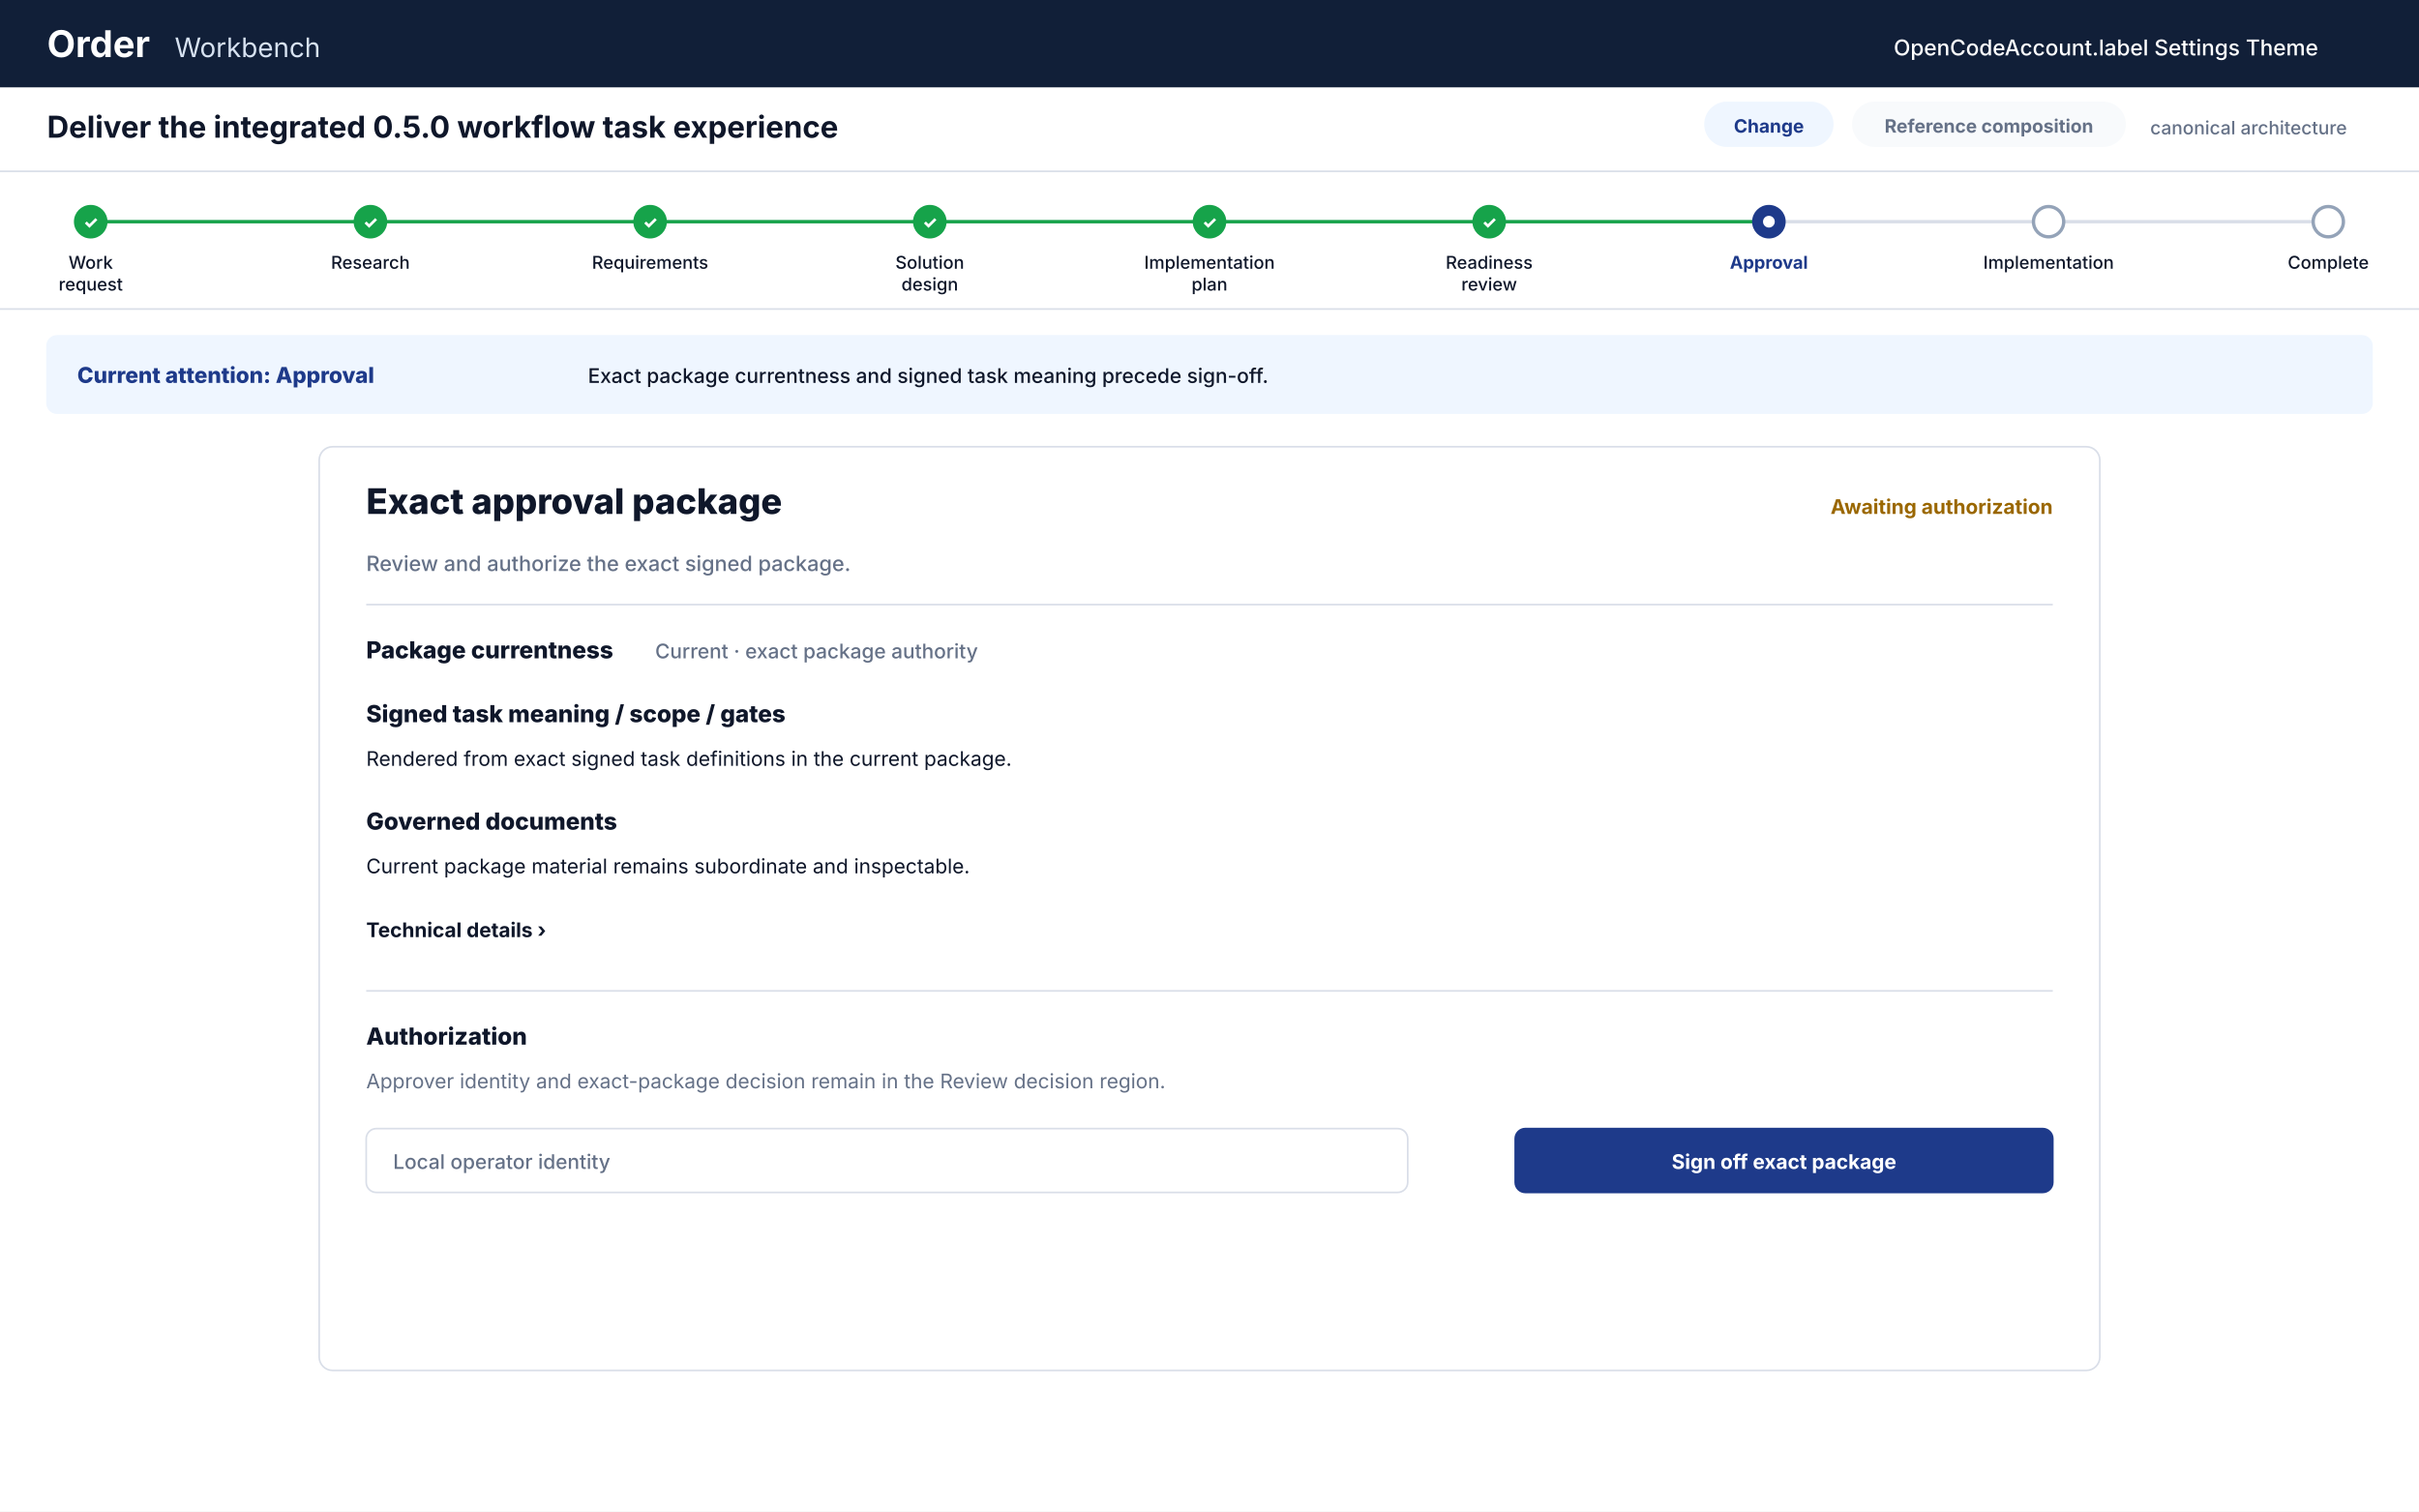
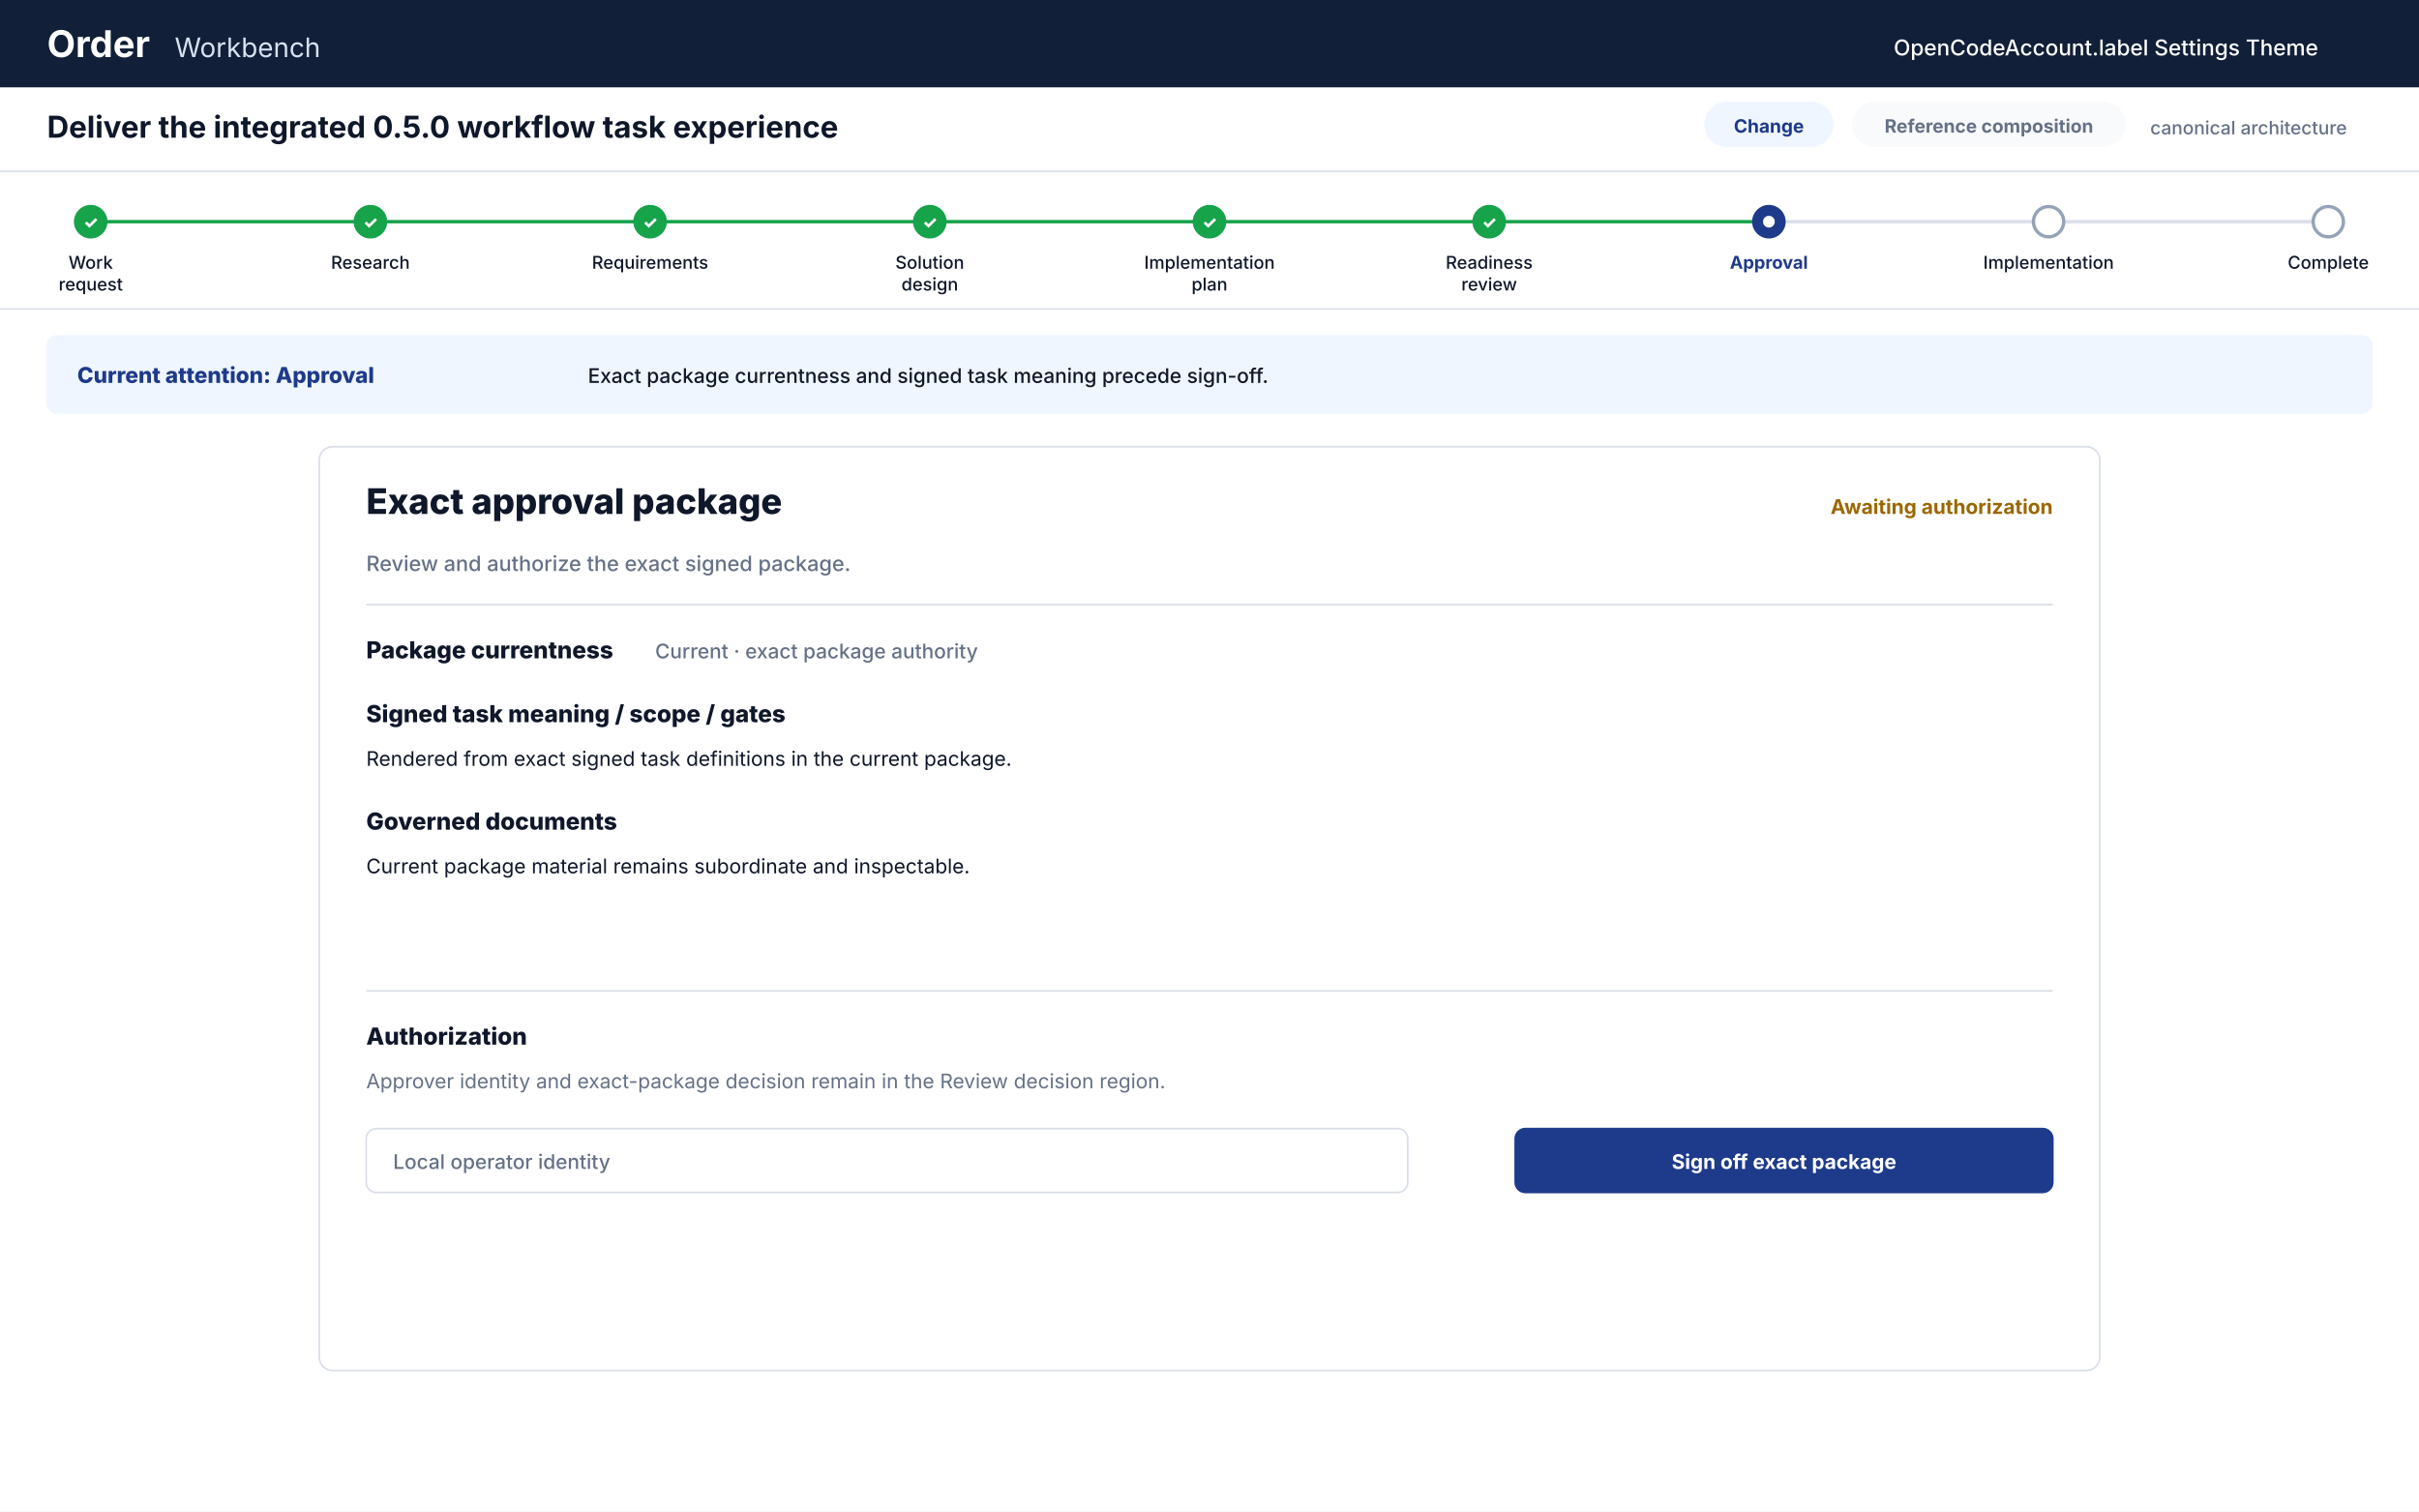
<svg xmlns="http://www.w3.org/2000/svg" width="1440" height="900" viewBox="0 0 1440 900">
  <rect width="1440" height="900" fill="#FFFFFF" />
  <rect x="0" y="0" width="1440" height="52" fill="#111F38" stroke="none" />
  <text x="28" y="34" font-family="ui-sans-serif,system-ui,-apple-system,Segoe UI,sans-serif" font-size="22" font-weight="700" fill="#FFFFFF" text-anchor="start">Order</text>
  <text x="104" y="34" font-family="ui-sans-serif,system-ui,-apple-system,Segoe UI,sans-serif" font-size="16" font-weight="400" fill="#D7E2F1" text-anchor="start">Workbench</text>
  <text x="1380" y="33" font-family="ui-sans-serif,system-ui,-apple-system,Segoe UI,sans-serif" font-size="13" font-weight="500" fill="#FFFFFF" text-anchor="end">OpenCodeAccount.label   Settings   Theme</text>
  <line x1="0" y1="102" x2="1440" y2="102" stroke="#D9DEE8" stroke-width="1" />
  <text x="28" y="82" font-family="ui-sans-serif,system-ui,-apple-system,Segoe UI,sans-serif" font-size="18" font-weight="700" fill="#0F172A" text-anchor="start">Deliver the integrated 0.5.0 workflow task experience</text>
  <rect x="1015" y="61" width="76" height="26" rx="13" fill="#EFF6FF" stroke="#EFF6FF" />
  <text x="1053" y="79" font-family="ui-sans-serif,system-ui,-apple-system,Segoe UI,sans-serif" font-size="11" font-weight="700" fill="#1E3A8A" text-anchor="middle">Change</text>
  <rect x="1103" y="61" width="162" height="26" rx="13" fill="#F8FAFC" stroke="#F8FAFC" />
  <text x="1184" y="79" font-family="ui-sans-serif,system-ui,-apple-system,Segoe UI,sans-serif" font-size="11" font-weight="700" fill="#657187" text-anchor="middle">Reference composition</text>
  <text x="1280" y="80" font-family="ui-sans-serif,system-ui,-apple-system,Segoe UI,sans-serif" font-size="11" font-weight="500" fill="#657187" text-anchor="start">canonical architecture</text>
  <line x1="54" y1="132" x2="1386" y2="132" stroke="#D9DEE8" stroke-width="2" />
  <line x1="54" y1="132" x2="1053" y2="132" stroke="#16A34A" stroke-width="2" />
  <circle cx="54" cy="132" r="9" fill="#16A34A" stroke="#16A34A" stroke-width="2" />
  <text x="54" y="136" font-family="ui-sans-serif,system-ui,-apple-system,Segoe UI,sans-serif" font-size="10" font-weight="800" fill="#FFFFFF" text-anchor="middle">✓</text>
  <text x="54" y="160" font-family="ui-sans-serif,system-ui,-apple-system,Segoe UI,sans-serif" font-size="10.5" font-weight="500" fill="#0F172A" text-anchor="middle">Work</text>
  <text x="54" y="173" font-family="ui-sans-serif,system-ui,-apple-system,Segoe UI,sans-serif" font-size="10.5" font-weight="500" fill="#0F172A" text-anchor="middle">request</text>
  <circle cx="220.5" cy="132" r="9" fill="#16A34A" stroke="#16A34A" stroke-width="2" />
  <text x="220.5" y="136" font-family="ui-sans-serif,system-ui,-apple-system,Segoe UI,sans-serif" font-size="10" font-weight="800" fill="#FFFFFF" text-anchor="middle">✓</text>
  <text x="220.5" y="160" font-family="ui-sans-serif,system-ui,-apple-system,Segoe UI,sans-serif" font-size="10.5" font-weight="500" fill="#0F172A" text-anchor="middle">Research</text>
  <circle cx="387" cy="132" r="9" fill="#16A34A" stroke="#16A34A" stroke-width="2" />
  <text x="387" y="136" font-family="ui-sans-serif,system-ui,-apple-system,Segoe UI,sans-serif" font-size="10" font-weight="800" fill="#FFFFFF" text-anchor="middle">✓</text>
  <text x="387" y="160" font-family="ui-sans-serif,system-ui,-apple-system,Segoe UI,sans-serif" font-size="10.5" font-weight="500" fill="#0F172A" text-anchor="middle">Requirements</text>
  <circle cx="553.5" cy="132" r="9" fill="#16A34A" stroke="#16A34A" stroke-width="2" />
  <text x="553.5" y="136" font-family="ui-sans-serif,system-ui,-apple-system,Segoe UI,sans-serif" font-size="10" font-weight="800" fill="#FFFFFF" text-anchor="middle">✓</text>
  <text x="553.5" y="160" font-family="ui-sans-serif,system-ui,-apple-system,Segoe UI,sans-serif" font-size="10.5" font-weight="500" fill="#0F172A" text-anchor="middle">Solution</text>
  <text x="553.5" y="173" font-family="ui-sans-serif,system-ui,-apple-system,Segoe UI,sans-serif" font-size="10.5" font-weight="500" fill="#0F172A" text-anchor="middle">design</text>
  <circle cx="720" cy="132" r="9" fill="#16A34A" stroke="#16A34A" stroke-width="2" />
  <text x="720" y="136" font-family="ui-sans-serif,system-ui,-apple-system,Segoe UI,sans-serif" font-size="10" font-weight="800" fill="#FFFFFF" text-anchor="middle">✓</text>
  <text x="720" y="160" font-family="ui-sans-serif,system-ui,-apple-system,Segoe UI,sans-serif" font-size="10.5" font-weight="500" fill="#0F172A" text-anchor="middle">Implementation</text>
  <text x="720" y="173" font-family="ui-sans-serif,system-ui,-apple-system,Segoe UI,sans-serif" font-size="10.5" font-weight="500" fill="#0F172A" text-anchor="middle">plan</text>
  <circle cx="886.5" cy="132" r="9" fill="#16A34A" stroke="#16A34A" stroke-width="2" />
  <text x="886.5" y="136" font-family="ui-sans-serif,system-ui,-apple-system,Segoe UI,sans-serif" font-size="10" font-weight="800" fill="#FFFFFF" text-anchor="middle">✓</text>
  <text x="886.5" y="160" font-family="ui-sans-serif,system-ui,-apple-system,Segoe UI,sans-serif" font-size="10.5" font-weight="500" fill="#0F172A" text-anchor="middle">Readiness</text>
  <text x="886.5" y="173" font-family="ui-sans-serif,system-ui,-apple-system,Segoe UI,sans-serif" font-size="10.5" font-weight="500" fill="#0F172A" text-anchor="middle">review</text>
  <circle cx="1053" cy="132" r="9" fill="#1E3A8A" stroke="#1E3A8A" stroke-width="2" />
  <circle cx="1053" cy="132" r="3.5" fill="#FFFFFF" />
  <text x="1053" y="160" font-family="ui-sans-serif,system-ui,-apple-system,Segoe UI,sans-serif" font-size="10.5" font-weight="700" fill="#1E3A8A" text-anchor="middle">Approval</text>
  <circle cx="1219.5" cy="132" r="9" fill="#FFFFFF" stroke="#94A3B8" stroke-width="2" />
  <text x="1219.5" y="160" font-family="ui-sans-serif,system-ui,-apple-system,Segoe UI,sans-serif" font-size="10.5" font-weight="500" fill="#0F172A" text-anchor="middle">Implementation</text>
  <circle cx="1386" cy="132" r="9" fill="#FFFFFF" stroke="#94A3B8" stroke-width="2" />
  <text x="1386" y="160" font-family="ui-sans-serif,system-ui,-apple-system,Segoe UI,sans-serif" font-size="10.5" font-weight="500" fill="#0F172A" text-anchor="middle">Complete</text>
  <line x1="0" y1="184" x2="1440" y2="184" stroke="#D9DEE8" stroke-width="1" />
  <rect x="28" y="200" width="1384" height="46" rx="6" fill="#EFF6FF" stroke="#EFF6FF" />
  <text x="46" y="228" font-family="ui-sans-serif,system-ui,-apple-system,Segoe UI,sans-serif" font-size="13" font-weight="800" fill="#1E3A8A" text-anchor="start">Current attention: Approval</text>
  <text x="350" y="228" font-family="ui-sans-serif,system-ui,-apple-system,Segoe UI,sans-serif" font-size="12" font-weight="500" fill="#0F172A" text-anchor="start">Exact package currentness and signed task meaning precede sign-off.</text>
  <rect x="190" y="266" width="1060" height="550" rx="8" fill="#FFFFFF" stroke="#D9DEE8" />
  <text x="218" y="306" font-family="ui-sans-serif,system-ui,-apple-system,Segoe UI,sans-serif" font-size="21" font-weight="800" fill="#0F172A" text-anchor="start">Exact approval package</text>
  <text x="1222" y="306" font-family="ui-sans-serif,system-ui,-apple-system,Segoe UI,sans-serif" font-size="12" font-weight="700" fill="#9A6700" text-anchor="end">Awaiting authorization</text>
  <text x="218" y="340" font-family="ui-sans-serif,system-ui,-apple-system,Segoe UI,sans-serif" font-size="12.5" font-weight="500" fill="#657187" text-anchor="start">Review and authorize the exact signed package.</text>
  <line x1="218" y1="360" x2="1222" y2="360" stroke="#D9DEE8" stroke-width="1" />
  <text x="218" y="392" font-family="ui-sans-serif,system-ui,-apple-system,Segoe UI,sans-serif" font-size="14" font-weight="800" fill="#0F172A" text-anchor="start">Package currentness</text>
  <text x="390" y="392" font-family="ui-sans-serif,system-ui,-apple-system,Segoe UI,sans-serif" font-size="12" font-weight="500" fill="#657187" text-anchor="start">Current · exact package authority</text>
  <text x="218" y="430" font-family="ui-sans-serif,system-ui,-apple-system,Segoe UI,sans-serif" font-size="14" font-weight="800" fill="#0F172A" text-anchor="start">Signed task meaning / scope / gates</text>
  <text x="218" y="456" font-family="ui-sans-serif,system-ui,-apple-system,Segoe UI,sans-serif" font-size="12" font-weight="400" fill="#0F172A" text-anchor="start">Rendered from exact signed task definitions in the current package.</text>
  <text x="218" y="494" font-family="ui-sans-serif,system-ui,-apple-system,Segoe UI,sans-serif" font-size="14" font-weight="800" fill="#0F172A" text-anchor="start">Governed documents</text>
  <text x="218" y="520" font-family="ui-sans-serif,system-ui,-apple-system,Segoe UI,sans-serif" font-size="12" font-weight="400" fill="#0F172A" text-anchor="start">Current package material remains subordinate and inspectable.</text>
-   <text x="218" y="558" font-family="ui-sans-serif,system-ui,-apple-system,Segoe UI,sans-serif" font-size="12" font-weight="700" fill="#0F172A" text-anchor="start">Technical details  ›</text>
  <line x1="218" y1="590" x2="1222" y2="590" stroke="#D9DEE8" stroke-width="1" />
  <text x="218" y="622" font-family="ui-sans-serif,system-ui,-apple-system,Segoe UI,sans-serif" font-size="14" font-weight="800" fill="#0F172A" text-anchor="start">Authorization</text>
  <text x="218" y="648" font-family="ui-sans-serif,system-ui,-apple-system,Segoe UI,sans-serif" font-size="12" font-weight="400" fill="#657187" text-anchor="start">Approver identity and exact-package decision remain in the Review decision region.</text>
  <rect x="218" y="672" width="620" height="38" rx="6" fill="#FFFFFF" stroke="#D9DEE8" />
  <text x="234" y="696" font-family="ui-sans-serif,system-ui,-apple-system,Segoe UI,sans-serif" font-size="12" font-weight="500" fill="#657187" text-anchor="start">Local operator identity</text>
  <rect x="902" y="672" width="320" height="38" rx="6" fill="#1E3A8A" stroke="#1E3A8A" />
  <text x="1062" y="696" font-family="ui-sans-serif,system-ui,-apple-system,Segoe UI,sans-serif" font-size="12" font-weight="700" fill="#FFFFFF" text-anchor="middle">Sign off exact package</text>
</svg>
